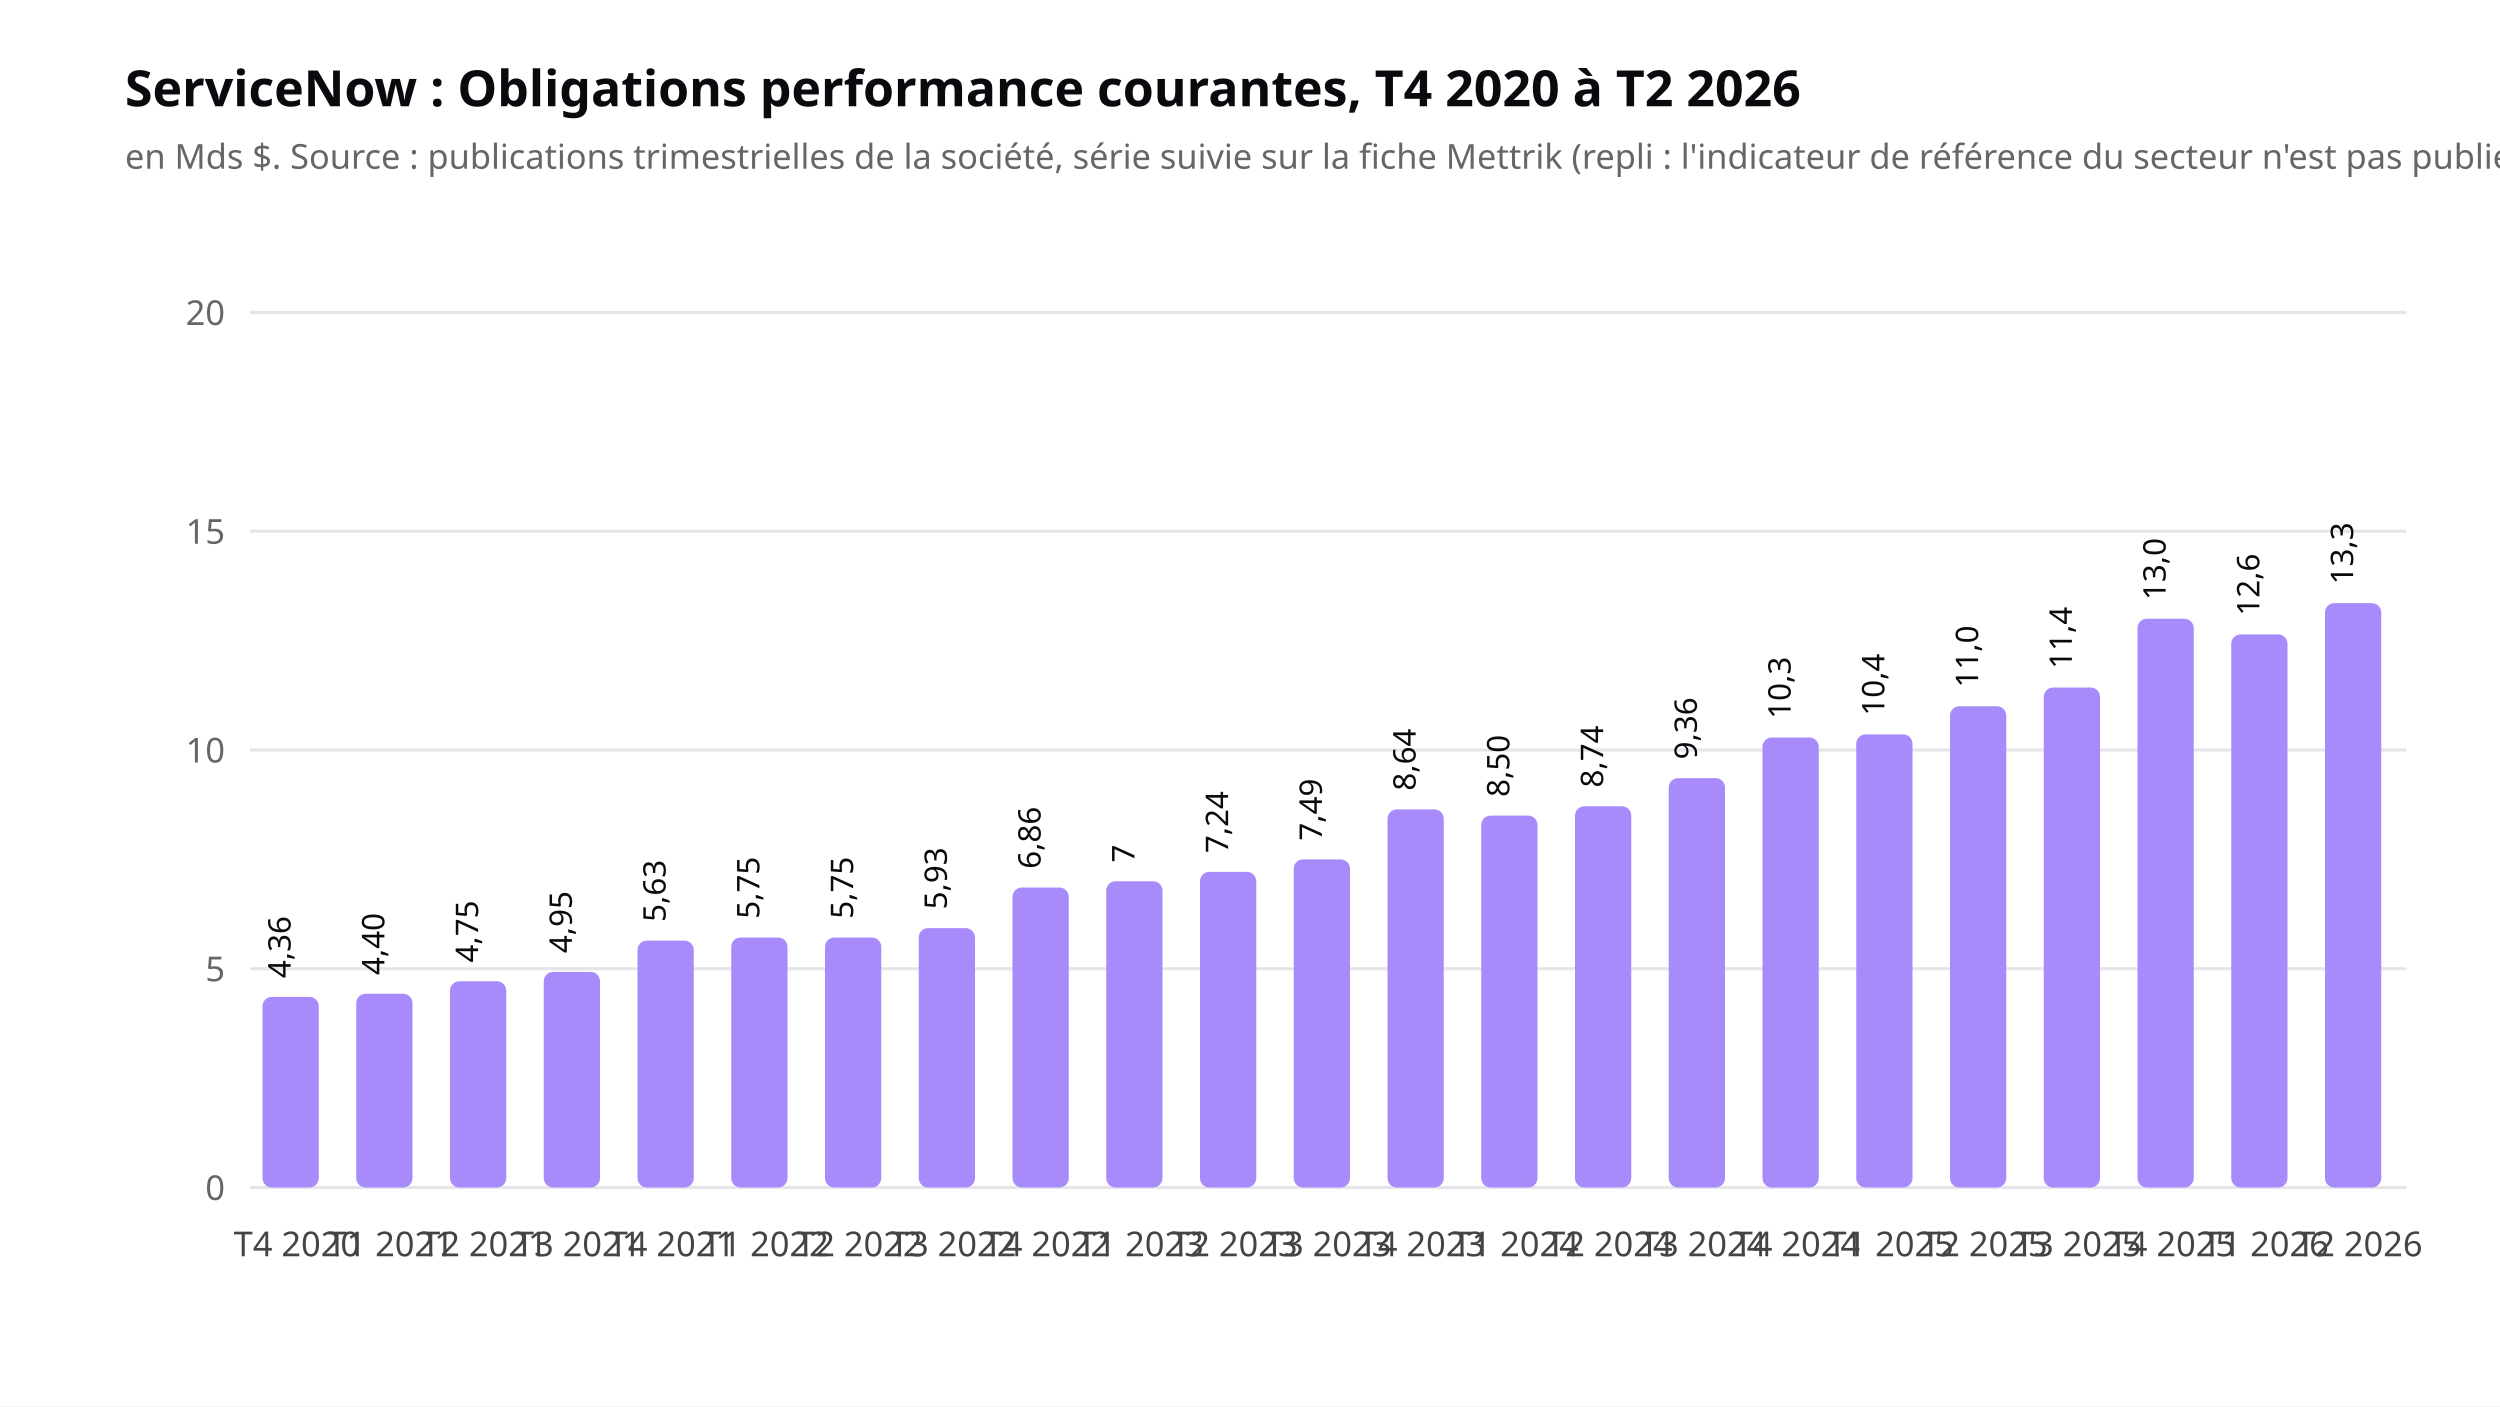
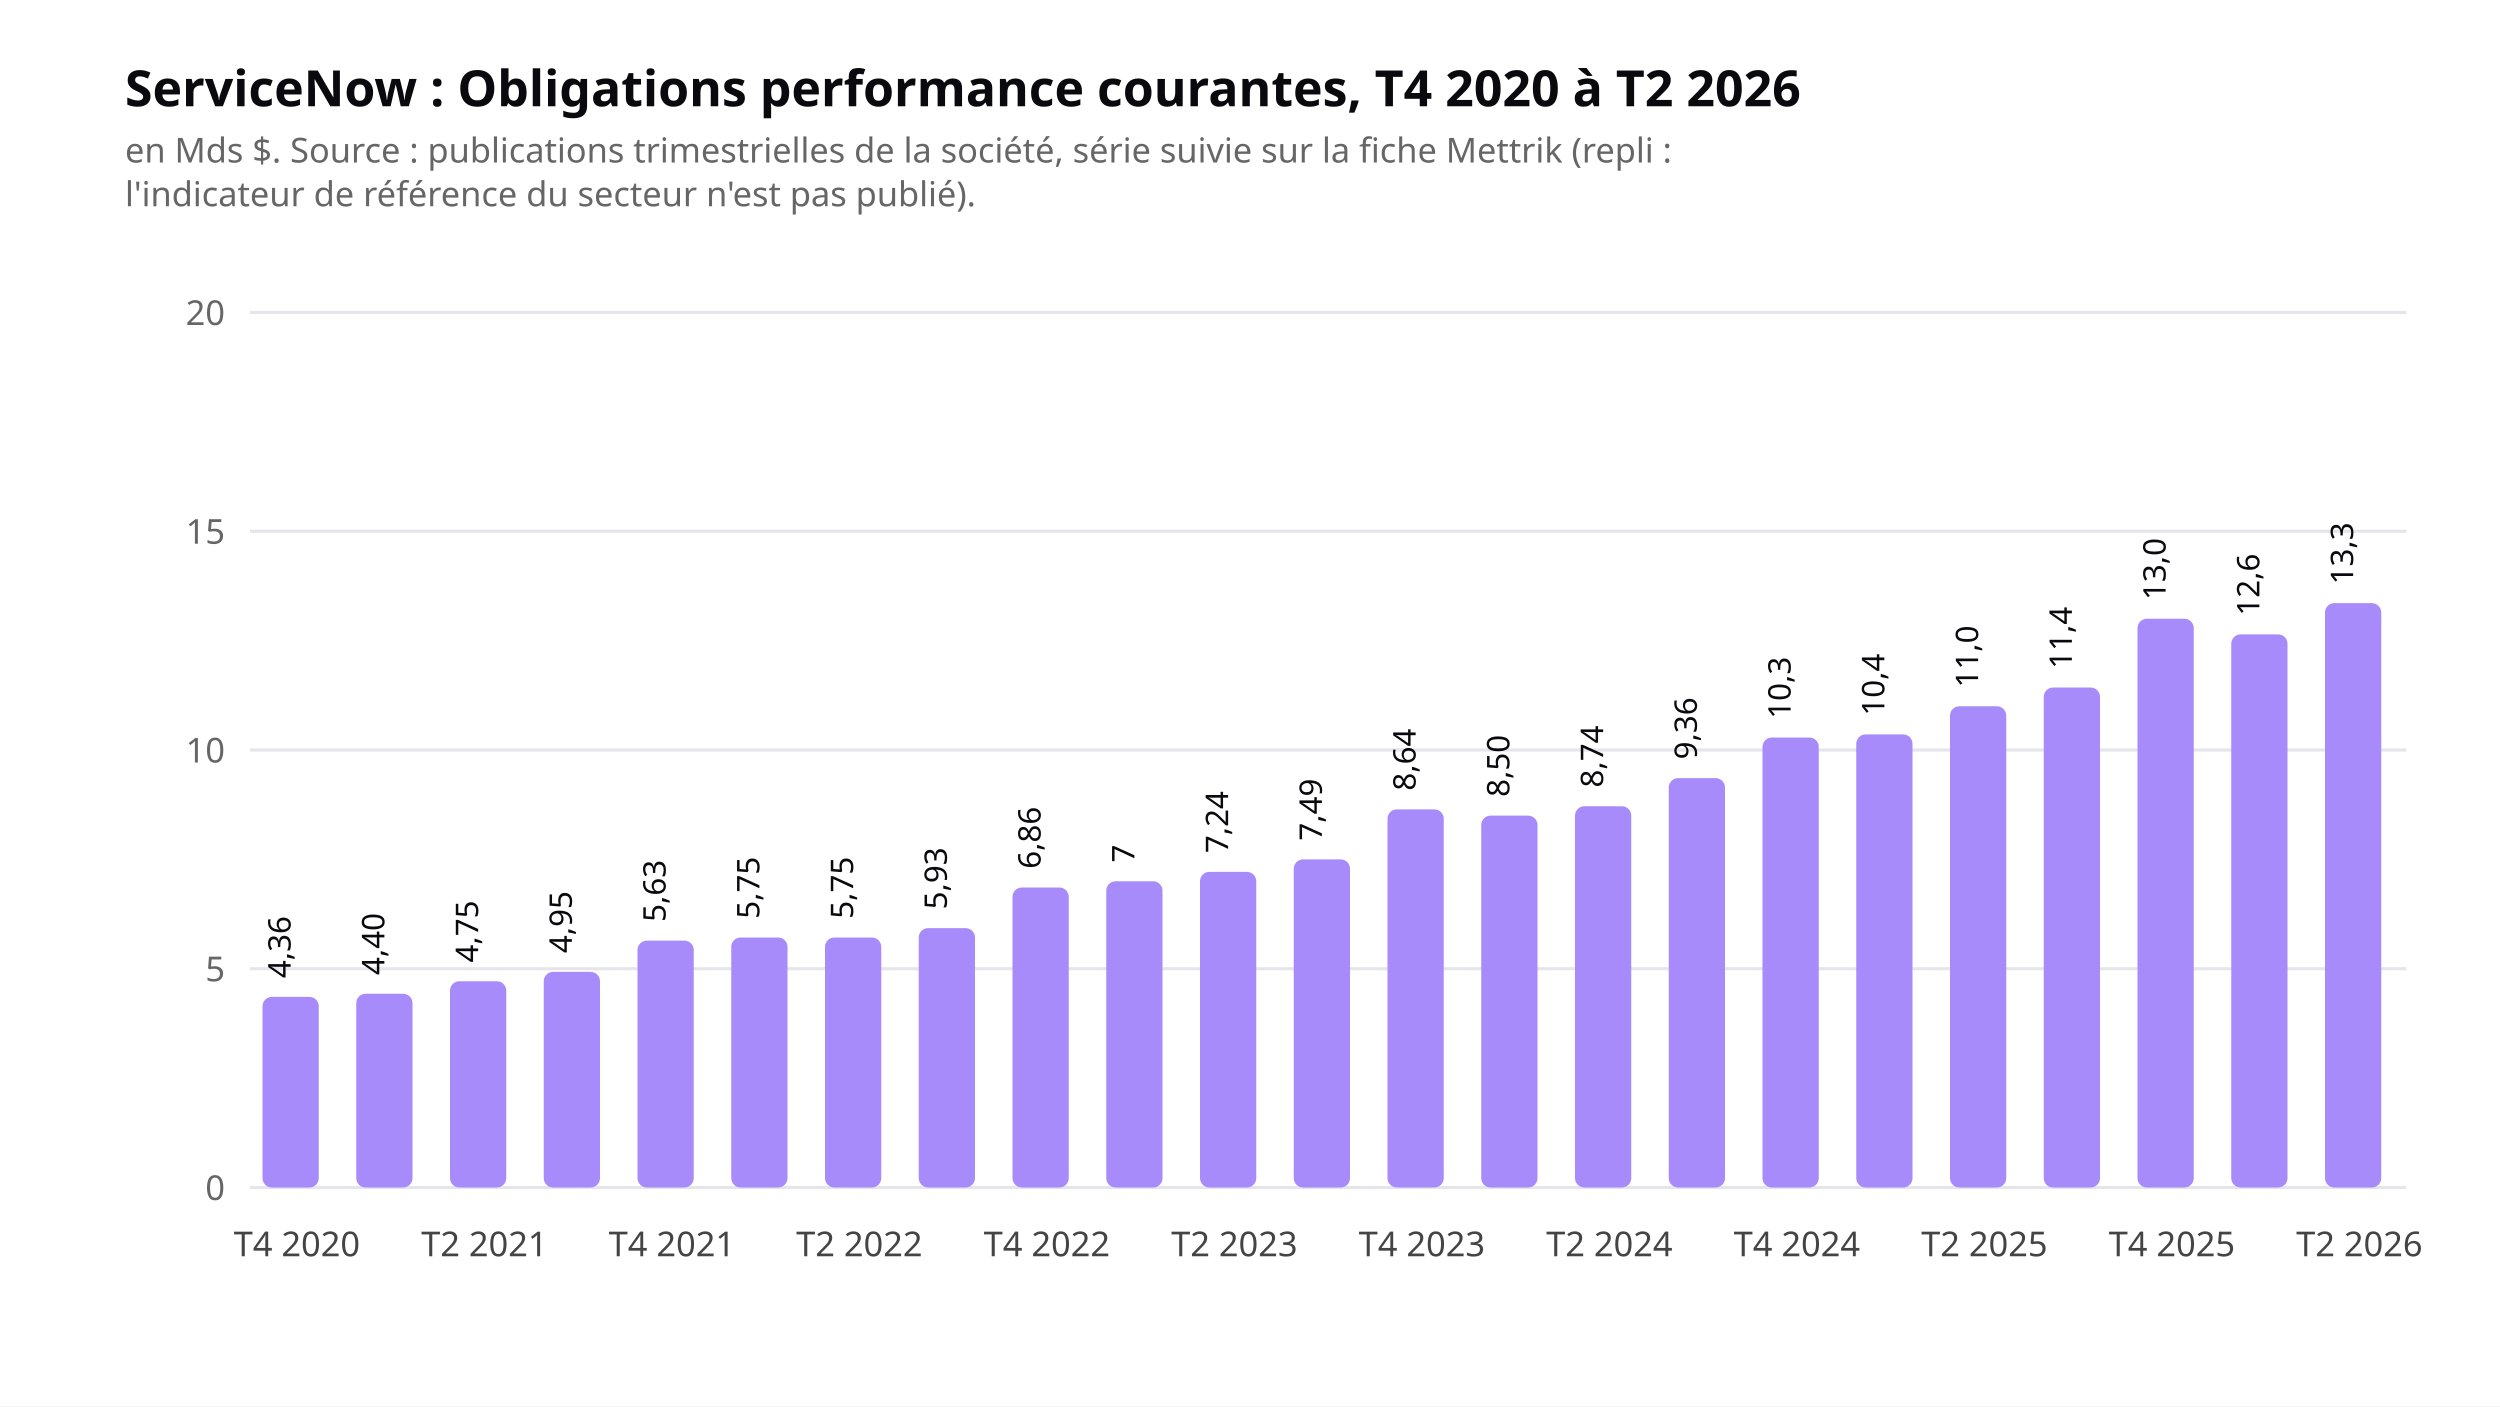
<svg xmlns="http://www.w3.org/2000/svg" viewBox="0 0 800 450" font-family="ui-sans-serif, system-ui">
  <rect width="800" height="450" fill="#ffffff" />
  <text x="40" y="34" fill="#0a0a0e" font-size="16" font-weight="700">ServiceNow : Obligations performance courantes, T4 2020 à T2 2026</text>
-   <text x="40" y="54" fill="#666" font-size="11">en Mds $. Source : publications trimestrielles de la société, série suivie sur la fiche Mettrik (repli : l'indicateur de référence du secteur n'est pas publié).</text>
+   <text x="40" y="52" fill="#666" font-size="11">en Mds $. Source : publications trimestrielles de la société, série suivie sur la fiche Mettrik (repli :</text>
+   <text x="40" y="66" fill="#666" font-size="11">l'indicateur de référence du secteur n'est pas publié).</text>
  <line x1="80" y1="380" x2="770" y2="380" stroke="#e5e5ea" stroke-width="1" />
  <text x="72" y="384" text-anchor="end" fill="#666" font-size="11" font-family="ui-monospace">0</text>
  <line x1="80" y1="310" x2="770" y2="310" stroke="#e5e5ea" stroke-width="1" />
  <text x="72" y="314" text-anchor="end" fill="#666" font-size="11" font-family="ui-monospace">5</text>
  <line x1="80" y1="240" x2="770" y2="240" stroke="#e5e5ea" stroke-width="1" />
  <text x="72" y="244" text-anchor="end" fill="#666" font-size="11" font-family="ui-monospace">10</text>
  <line x1="80" y1="170" x2="770" y2="170" stroke="#e5e5ea" stroke-width="1" />
  <text x="72" y="174" text-anchor="end" fill="#666" font-size="11" font-family="ui-monospace">15</text>
  <line x1="80" y1="100" x2="770" y2="100" stroke="#e5e5ea" stroke-width="1" />
  <text x="72" y="104" text-anchor="end" fill="#666" font-size="11" font-family="ui-monospace">20</text>
  <rect x="84" y="319" width="18" height="61" fill="#a78bfa" rx="3" />
  <text x="93" y="313" text-anchor="start" fill="#0a0a0e" font-size="10" font-family="ui-monospace" transform="rotate(-90 93 313)">4,36</text>
  <text x="95" y="402" text-anchor="middle" fill="#444" font-size="11">T4 2020</text>
  <rect x="114" y="318" width="18" height="62" fill="#a78bfa" rx="3" />
  <text x="123" y="312" text-anchor="start" fill="#0a0a0e" font-size="10" font-family="ui-monospace" transform="rotate(-90 123 312)">4,40</text>
-   <text x="125" y="402" text-anchor="middle" fill="#444" font-size="11">T1 2021</text>
  <rect x="144" y="314" width="18" height="66" fill="#a78bfa" rx="3" />
  <text x="153" y="308" text-anchor="start" fill="#0a0a0e" font-size="10" font-family="ui-monospace" transform="rotate(-90 153 308)">4,75</text>
  <text x="155" y="402" text-anchor="middle" fill="#444" font-size="11">T2 2021</text>
  <rect x="174" y="311" width="18" height="69" fill="#a78bfa" rx="3" />
  <text x="183" y="305" text-anchor="start" fill="#0a0a0e" font-size="10" font-family="ui-monospace" transform="rotate(-90 183 305)">4,95</text>
-   <text x="185" y="402" text-anchor="middle" fill="#444" font-size="11">T3 2021</text>
  <rect x="204" y="301" width="18" height="79" fill="#a78bfa" rx="3" />
  <text x="213" y="295" text-anchor="start" fill="#0a0a0e" font-size="10" font-family="ui-monospace" transform="rotate(-90 213 295)">5,63</text>
  <text x="215" y="402" text-anchor="middle" fill="#444" font-size="11">T4 2021</text>
  <rect x="234" y="300" width="18" height="80" fill="#a78bfa" rx="3" />
  <text x="243" y="294" text-anchor="start" fill="#0a0a0e" font-size="10" font-family="ui-monospace" transform="rotate(-90 243 294)">5,75</text>
-   <text x="245" y="402" text-anchor="middle" fill="#444" font-size="11">T1 2022</text>
  <rect x="264" y="300" width="18" height="80" fill="#a78bfa" rx="3" />
  <text x="273" y="294" text-anchor="start" fill="#0a0a0e" font-size="10" font-family="ui-monospace" transform="rotate(-90 273 294)">5,75</text>
  <text x="275" y="402" text-anchor="middle" fill="#444" font-size="11">T2 2022</text>
  <rect x="294" y="297" width="18" height="83" fill="#a78bfa" rx="3" />
  <text x="303" y="291" text-anchor="start" fill="#0a0a0e" font-size="10" font-family="ui-monospace" transform="rotate(-90 303 291)">5,93</text>
-   <text x="305" y="402" text-anchor="middle" fill="#444" font-size="11">T3 2022</text>
  <rect x="324" y="284" width="18" height="96" fill="#a78bfa" rx="3" />
  <text x="333" y="278" text-anchor="start" fill="#0a0a0e" font-size="10" font-family="ui-monospace" transform="rotate(-90 333 278)">6,86</text>
  <text x="335" y="402" text-anchor="middle" fill="#444" font-size="11">T4 2022</text>
  <rect x="354" y="282" width="18" height="98" fill="#a78bfa" rx="3" />
  <text x="363" y="276" text-anchor="start" fill="#0a0a0e" font-size="10" font-family="ui-monospace" transform="rotate(-90 363 276)">7</text>
-   <text x="365" y="402" text-anchor="middle" fill="#444" font-size="11">T1 2023</text>
  <rect x="384" y="279" width="18" height="101" fill="#a78bfa" rx="3" />
  <text x="393" y="273" text-anchor="start" fill="#0a0a0e" font-size="10" font-family="ui-monospace" transform="rotate(-90 393 273)">7,24</text>
  <text x="395" y="402" text-anchor="middle" fill="#444" font-size="11">T2 2023</text>
  <rect x="414" y="275" width="18" height="105" fill="#a78bfa" rx="3" />
  <text x="423" y="269" text-anchor="start" fill="#0a0a0e" font-size="10" font-family="ui-monospace" transform="rotate(-90 423 269)">7,49</text>
-   <text x="425" y="402" text-anchor="middle" fill="#444" font-size="11">T3 2023</text>
  <rect x="444" y="259" width="18" height="121" fill="#a78bfa" rx="3" />
  <text x="453" y="253" text-anchor="start" fill="#0a0a0e" font-size="10" font-family="ui-monospace" transform="rotate(-90 453 253)">8,64</text>
  <text x="455" y="402" text-anchor="middle" fill="#444" font-size="11">T4 2023</text>
  <rect x="474" y="261" width="18" height="119" fill="#a78bfa" rx="3" />
  <text x="483" y="255" text-anchor="start" fill="#0a0a0e" font-size="10" font-family="ui-monospace" transform="rotate(-90 483 255)">8,50</text>
-   <text x="485" y="402" text-anchor="middle" fill="#444" font-size="11">T1 2024</text>
  <rect x="504" y="258" width="18" height="122" fill="#a78bfa" rx="3" />
  <text x="513" y="252" text-anchor="start" fill="#0a0a0e" font-size="10" font-family="ui-monospace" transform="rotate(-90 513 252)">8,74</text>
  <text x="515" y="402" text-anchor="middle" fill="#444" font-size="11">T2 2024</text>
  <rect x="534" y="249" width="18" height="131" fill="#a78bfa" rx="3" />
  <text x="543" y="243" text-anchor="start" fill="#0a0a0e" font-size="10" font-family="ui-monospace" transform="rotate(-90 543 243)">9,36</text>
-   <text x="545" y="402" text-anchor="middle" fill="#444" font-size="11">T3 2024</text>
  <rect x="564" y="236" width="18" height="144" fill="#a78bfa" rx="3" />
  <text x="573" y="230" text-anchor="start" fill="#0a0a0e" font-size="10" font-family="ui-monospace" transform="rotate(-90 573 230)">10,3</text>
  <text x="575" y="402" text-anchor="middle" fill="#444" font-size="11">T4 2024</text>
  <rect x="594" y="235" width="18" height="145" fill="#a78bfa" rx="3" />
  <text x="603" y="229" text-anchor="start" fill="#0a0a0e" font-size="10" font-family="ui-monospace" transform="rotate(-90 603 229)">10,4</text>
-   <text x="605" y="402" text-anchor="middle" fill="#444" font-size="11">T1 2025</text>
  <rect x="624" y="226" width="18" height="154" fill="#a78bfa" rx="3" />
  <text x="633" y="220" text-anchor="start" fill="#0a0a0e" font-size="10" font-family="ui-monospace" transform="rotate(-90 633 220)">11,0</text>
  <text x="635" y="402" text-anchor="middle" fill="#444" font-size="11">T2 2025</text>
  <rect x="654" y="220" width="18" height="160" fill="#a78bfa" rx="3" />
  <text x="663" y="214" text-anchor="start" fill="#0a0a0e" font-size="10" font-family="ui-monospace" transform="rotate(-90 663 214)">11,4</text>
-   <text x="665" y="402" text-anchor="middle" fill="#444" font-size="11">T3 2025</text>
  <rect x="684" y="198" width="18" height="182" fill="#a78bfa" rx="3" />
  <text x="693" y="192" text-anchor="start" fill="#0a0a0e" font-size="10" font-family="ui-monospace" transform="rotate(-90 693 192)">13,0</text>
  <text x="695" y="402" text-anchor="middle" fill="#444" font-size="11">T4 2025</text>
  <rect x="714" y="203" width="18" height="177" fill="#a78bfa" rx="3" />
  <text x="723" y="197" text-anchor="start" fill="#0a0a0e" font-size="10" font-family="ui-monospace" transform="rotate(-90 723 197)">12,6</text>
-   <text x="725" y="402" text-anchor="middle" fill="#444" font-size="11">T1 2026</text>
  <rect x="744" y="193" width="18" height="187" fill="#a78bfa" rx="3" />
  <text x="753" y="187" text-anchor="start" fill="#0a0a0e" font-size="10" font-family="ui-monospace" transform="rotate(-90 753 187)">13,3</text>
  <text x="755" y="402" text-anchor="middle" fill="#444" font-size="11">T2 2026</text>
</svg>
